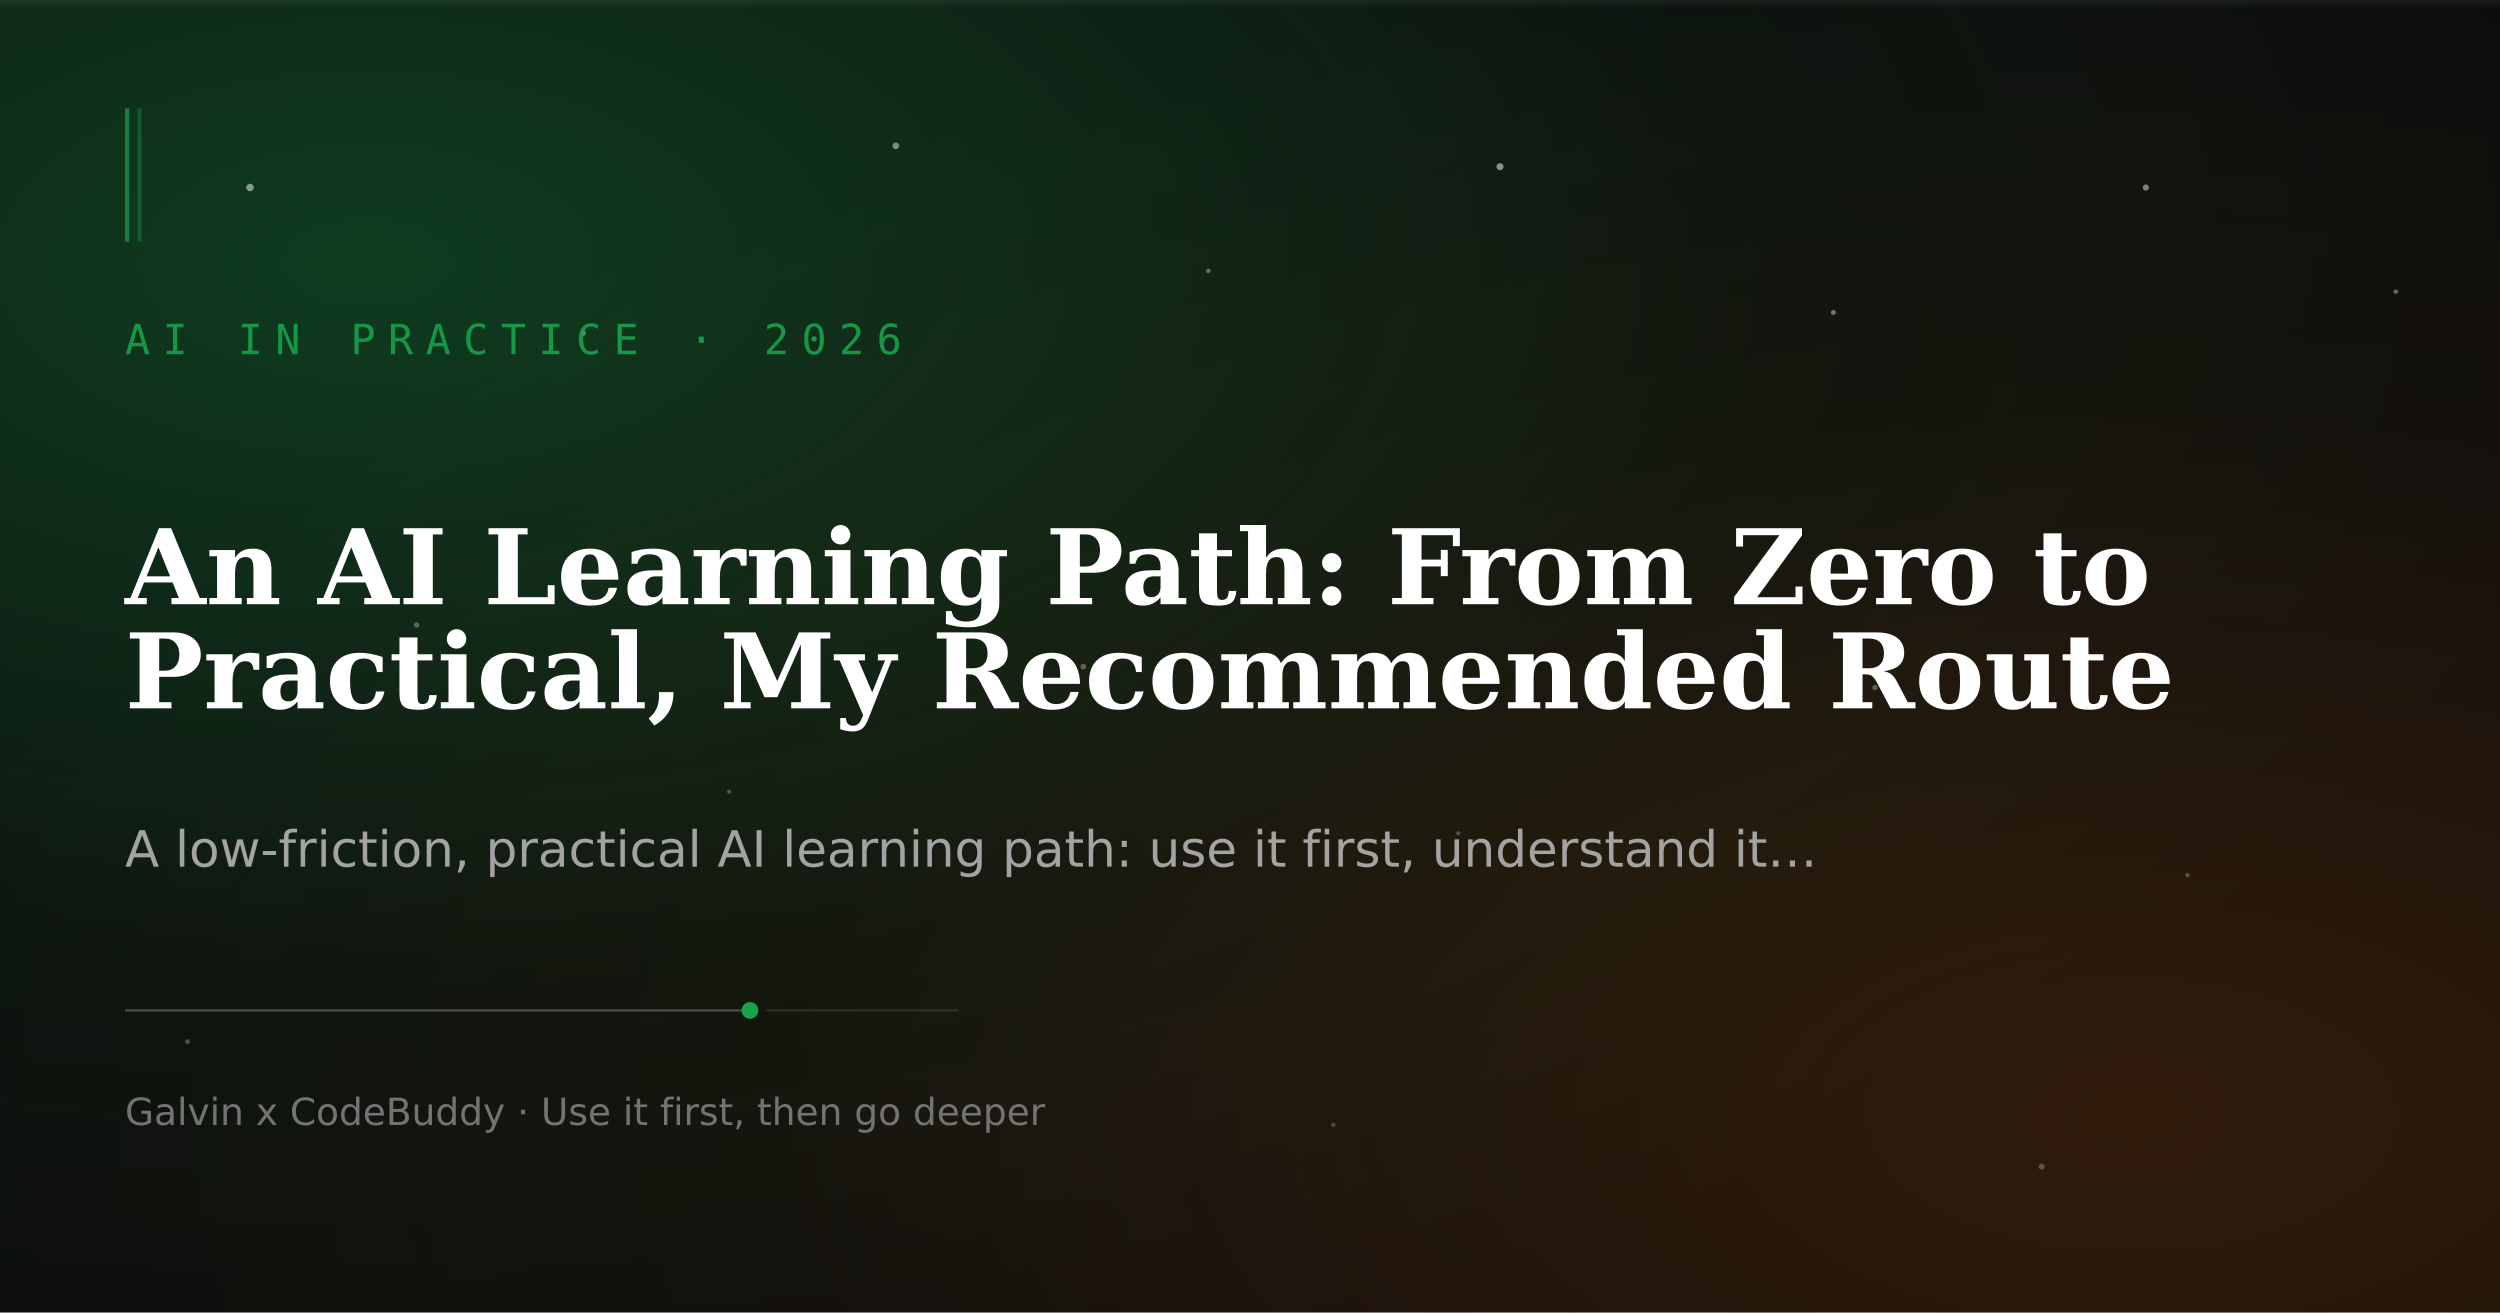
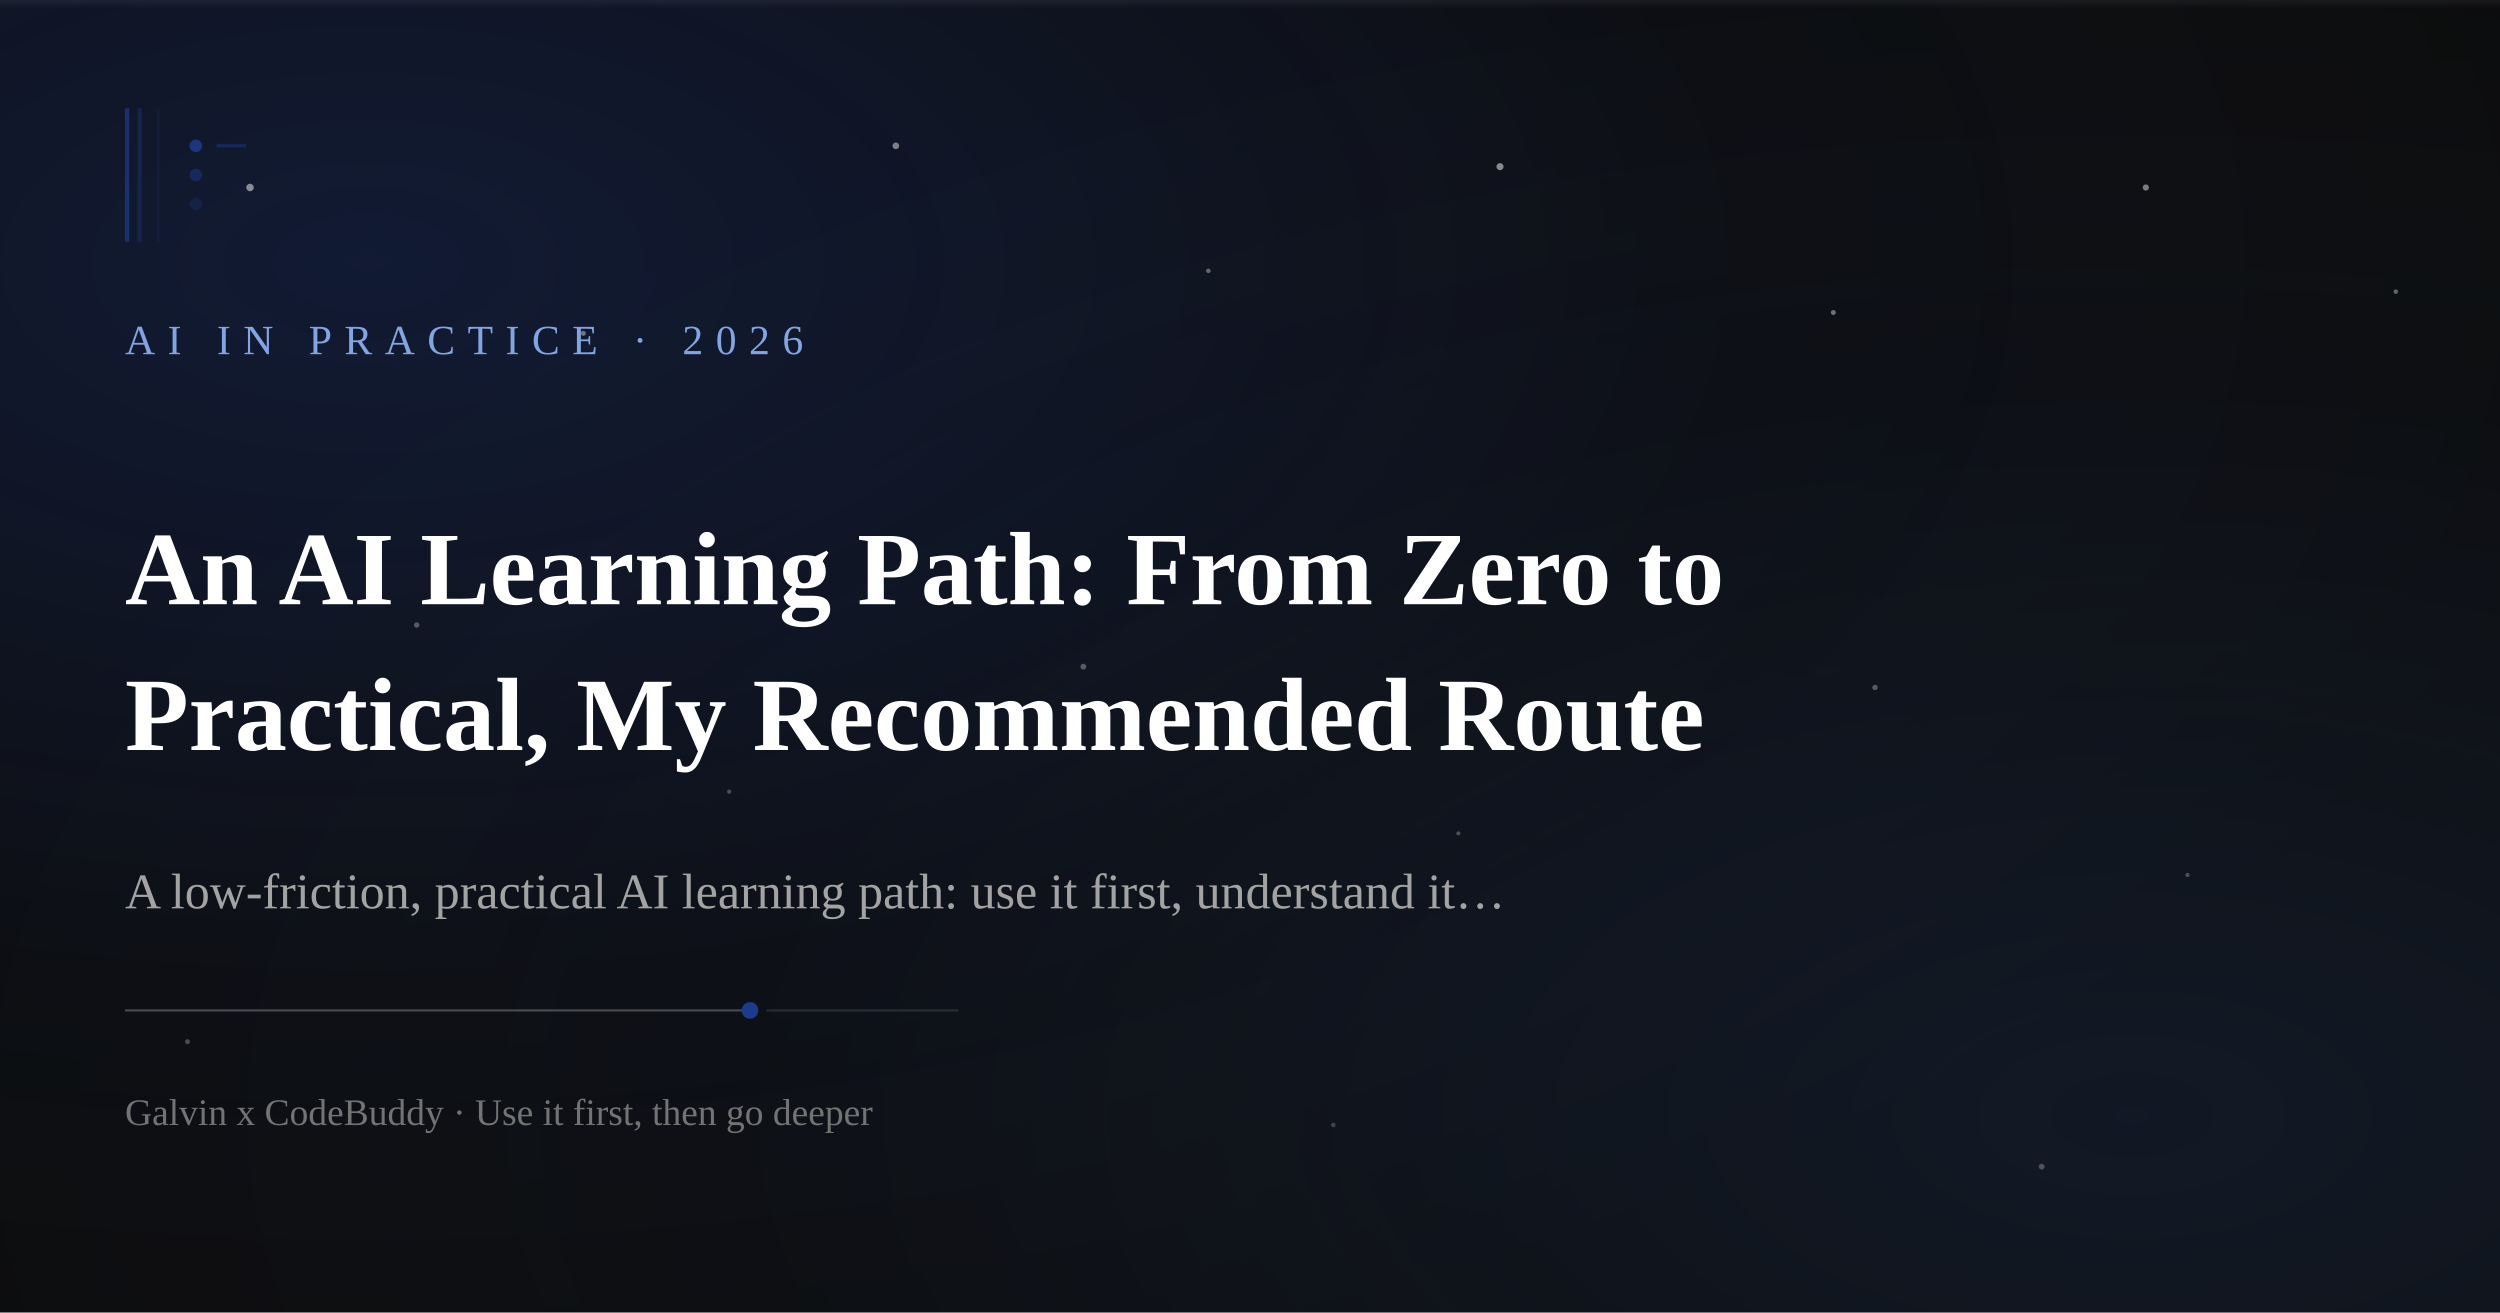
<svg xmlns="http://www.w3.org/2000/svg" width="1200" height="630" viewBox="0 0 1200 630">
  <defs>
    <radialGradient id="glow1" cx="0.15" cy="0.2" r="0.9">
-       <stop offset="0%" stop-color="#16A34A" stop-opacity="0.32" />
-       <stop offset="60%" stop-color="#16A34A" stop-opacity="0.06" />
-       <stop offset="100%" stop-color="#16A34A" stop-opacity="0" />
+       <stop offset="0%" stop-color="#1E3A8A" stop-opacity="0.32" />
+       <stop offset="60%" stop-color="#1E3A8A" stop-opacity="0.06" />
+       <stop offset="100%" stop-color="#1E3A8A" stop-opacity="0" />
    </radialGradient>
    <radialGradient id="glow2" cx="0.85" cy="0.85" r="0.9">
-       <stop offset="0%" stop-color="#B45309" stop-opacity="0.22" />
-       <stop offset="60%" stop-color="#B45309" stop-opacity="0.05" />
-       <stop offset="100%" stop-color="#B45309" stop-opacity="0" />
+       <stop offset="0%" stop-color="#27477F" stop-opacity="0.22" />
+       <stop offset="60%" stop-color="#27477F" stop-opacity="0.05" />
+       <stop offset="100%" stop-color="#27477F" stop-opacity="0" />
    </radialGradient>
    <linearGradient id="fade" x1="0" y1="0" x2="0" y2="1">
      <stop offset="0%" stop-color="#ffffff" stop-opacity="0.06" />
      <stop offset="100%" stop-color="#ffffff" stop-opacity="0" />
    </linearGradient>
  </defs>
  <rect width="1200" height="630" fill="#0c0c0c" />
  <rect width="1200" height="630" fill="url(#glow1)" />
  <rect width="1200" height="630" fill="url(#glow2)" />
  <g fill="#ffffff">
    <circle cx="120" cy="90" r="1.8" opacity="0.5" />
    <circle cx="280" cy="160" r="1.2" opacity="0.4" />
    <circle cx="430" cy="70" r="1.6" opacity="0.45" />
    <circle cx="580" cy="130" r="1.1" opacity="0.35" />
    <circle cx="720" cy="80" r="1.7" opacity="0.5" />
    <circle cx="880" cy="150" r="1.2" opacity="0.4" />
    <circle cx="1030" cy="90" r="1.5" opacity="0.45" />
    <circle cx="1150" cy="140" r="1.1" opacity="0.35" />
    <circle cx="200" cy="300" r="1.3" opacity="0.3" />
    <circle cx="350" cy="380" r="1" opacity="0.25" />
    <circle cx="520" cy="320" r="1.4" opacity="0.3" />
    <circle cx="700" cy="400" r="1" opacity="0.25" />
    <circle cx="900" cy="330" r="1.3" opacity="0.3" />
    <circle cx="1050" cy="420" r="1" opacity="0.25" />
    <circle cx="90" cy="500" r="1.2" opacity="0.25" />
    <circle cx="640" cy="540" r="1.1" opacity="0.2" />
    <circle cx="980" cy="560" r="1.4" opacity="0.25" />
  </g>
  <rect width="1200" height="4" fill="url(#fade)" />
-   <rect x="60" y="52" width="2" height="64" fill="#16A34A" opacity="0.7" />
-   <rect x="66" y="52" width="2" height="64" fill="#16A34A" opacity="0.35" />
-   <text x="60" y="170" font-family="'DejaVu Sans Mono', monospace" font-size="20" letter-spacing="6" fill="#16A34A" opacity="0.9">AI IN PRACTICE · 2026</text>
-   <text x="60" y="290" font-family="Playfair Display, 'DejaVu Serif', Georgia, serif" font-size="50" font-weight="bold" fill="#ffffff">An AI Learning Path: From Zero to</text>
-   <text x="60" y="340" font-family="Playfair Display, 'DejaVu Serif', Georgia, serif" font-size="50" font-weight="bold" fill="#ffffff">Practical, My Recommended Route</text>
-   <text x="60" y="416" font-family="'Source Sans 3', 'DejaVu Sans', Arial, sans-serif" font-size="24" fill="#a3a3a3">A low-friction, practical AI learning path: use it first, understand it…</text>
+   <rect x="60" y="52" width="2" height="64" fill="#1E3A8A" opacity="0.7" />
+   <rect x="66" y="52" width="2" height="64" fill="#1E3A8A" opacity="0.35" />
+   <line x1="76" y1="52" x2="76" y2="116" stroke="#1E3A8A" stroke-opacity="0.18" stroke-width="1" />
+   <circle cx="94" cy="70" r="3" fill="#1E3A8A" opacity="0.85" />
+   <circle cx="94" cy="84" r="3" fill="#1E3A8A" opacity="0.5" />
+   <circle cx="94" cy="98" r="3" fill="#1E3A8A" opacity="0.25" />
+   <line x1="104" y1="70" x2="118" y2="70" stroke="#1E3A8A" stroke-opacity="0.5" stroke-width="1.5" />
+   <text x="60" y="170" font-family="'Times New Roman', 'Liberation Serif', 'DejaVu Serif', serif" font-size="20" letter-spacing="6" fill="#8FB4F5" opacity="0.9">AI IN PRACTICE · 2026</text>
+   <text x="60" y="290" font-family="'Times New Roman', 'Liberation Serif', 'DejaVu Serif', serif" font-size="50" font-weight="bold" fill="#ffffff">An AI Learning Path: From Zero to</text>
+   <text x="60" y="360" font-family="'Times New Roman', 'Liberation Serif', 'DejaVu Serif', serif" font-size="50" font-weight="bold" fill="#ffffff">Practical, My Recommended Route</text>
+   <text x="60" y="436" font-family="'Times New Roman', 'Liberation Serif', 'DejaVu Serif', serif" font-size="24" fill="#a3a3a3">A low-friction, practical AI learning path: use it first, understand it…</text>
  <line x1="60" y1="485" x2="360" y2="485" stroke="#ffffff" stroke-opacity="0.25" stroke-width="1" />
-   <circle cx="360" cy="485" r="4" fill="#16A34A" />
+   <circle cx="360" cy="485" r="4" fill="#1E3A8A" />
  <line x1="368" y1="485" x2="460" y2="485" stroke="#ffffff" stroke-opacity="0.12" stroke-width="1" />
-   <text x="60" y="540" font-family="'Source Sans 3', 'DejaVu Sans', Arial, sans-serif" font-size="18" fill="#737373">Galvin x CodeBuddy · Use it first, then go deeper</text>
+   <text x="60" y="540" font-family="'Times New Roman', 'Liberation Serif', 'DejaVu Serif', serif" font-size="18" fill="#737373">Galvin x CodeBuddy · Use it first, then go deeper</text>
</svg>
